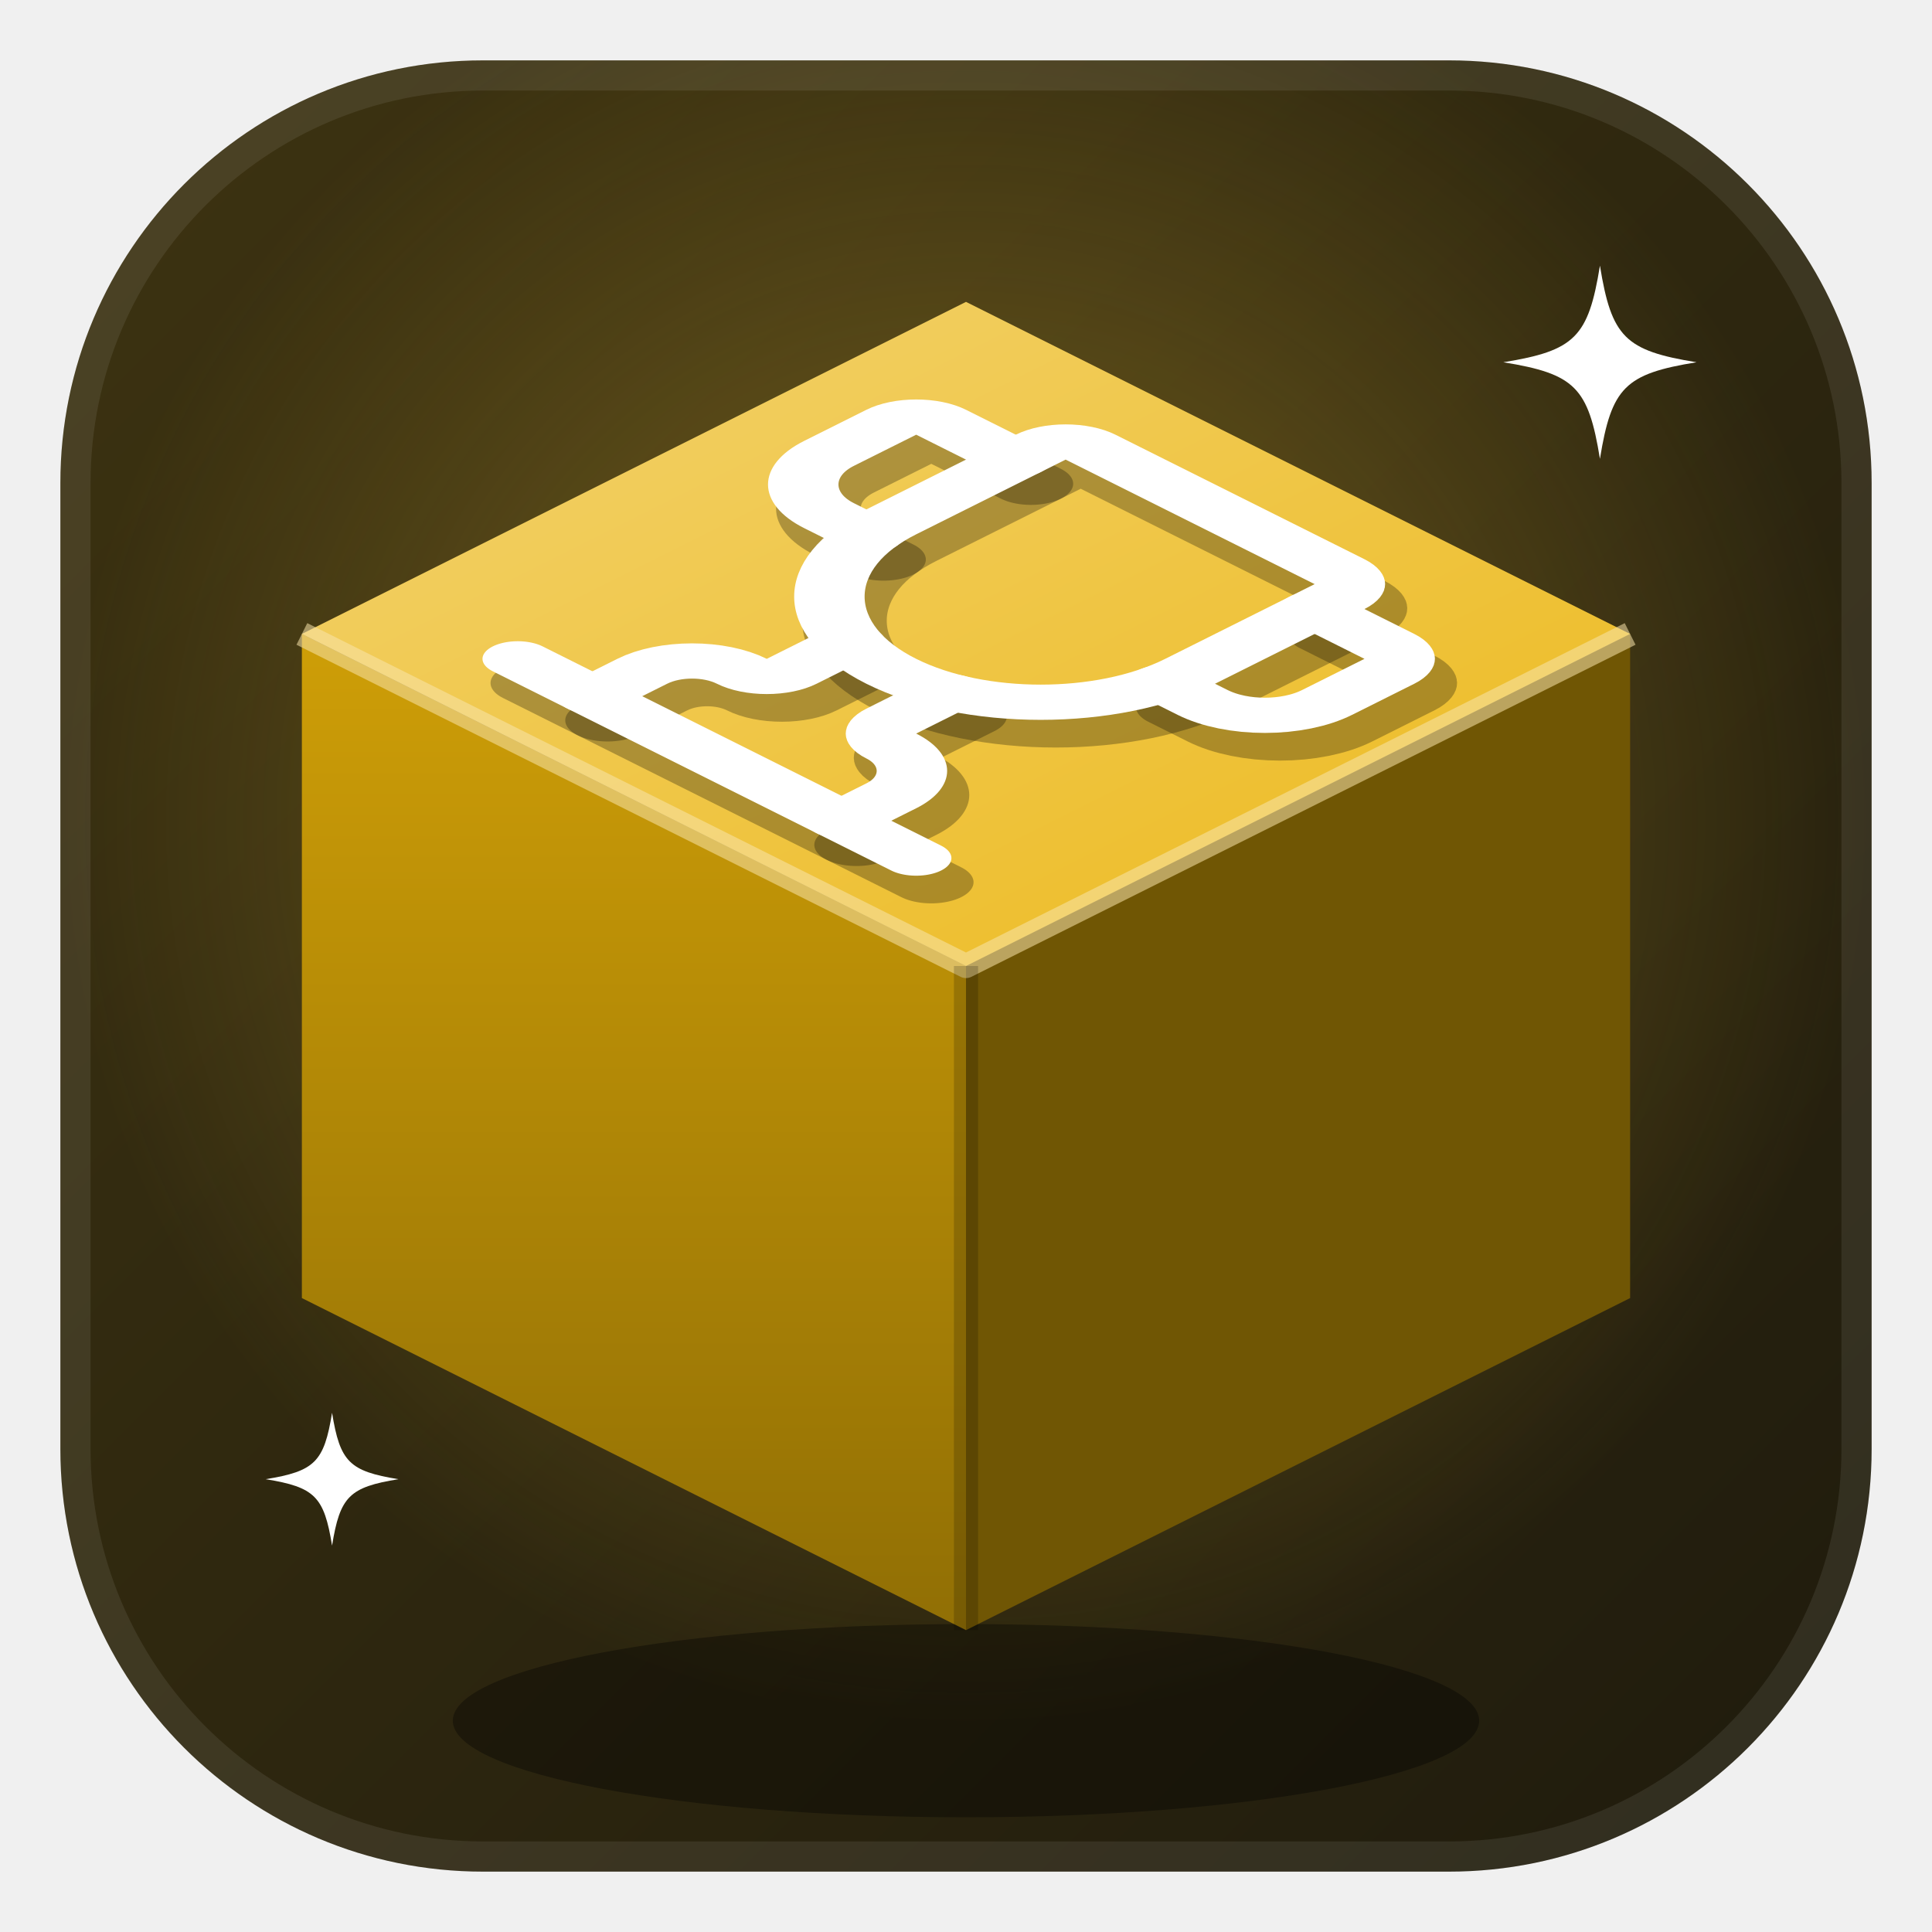
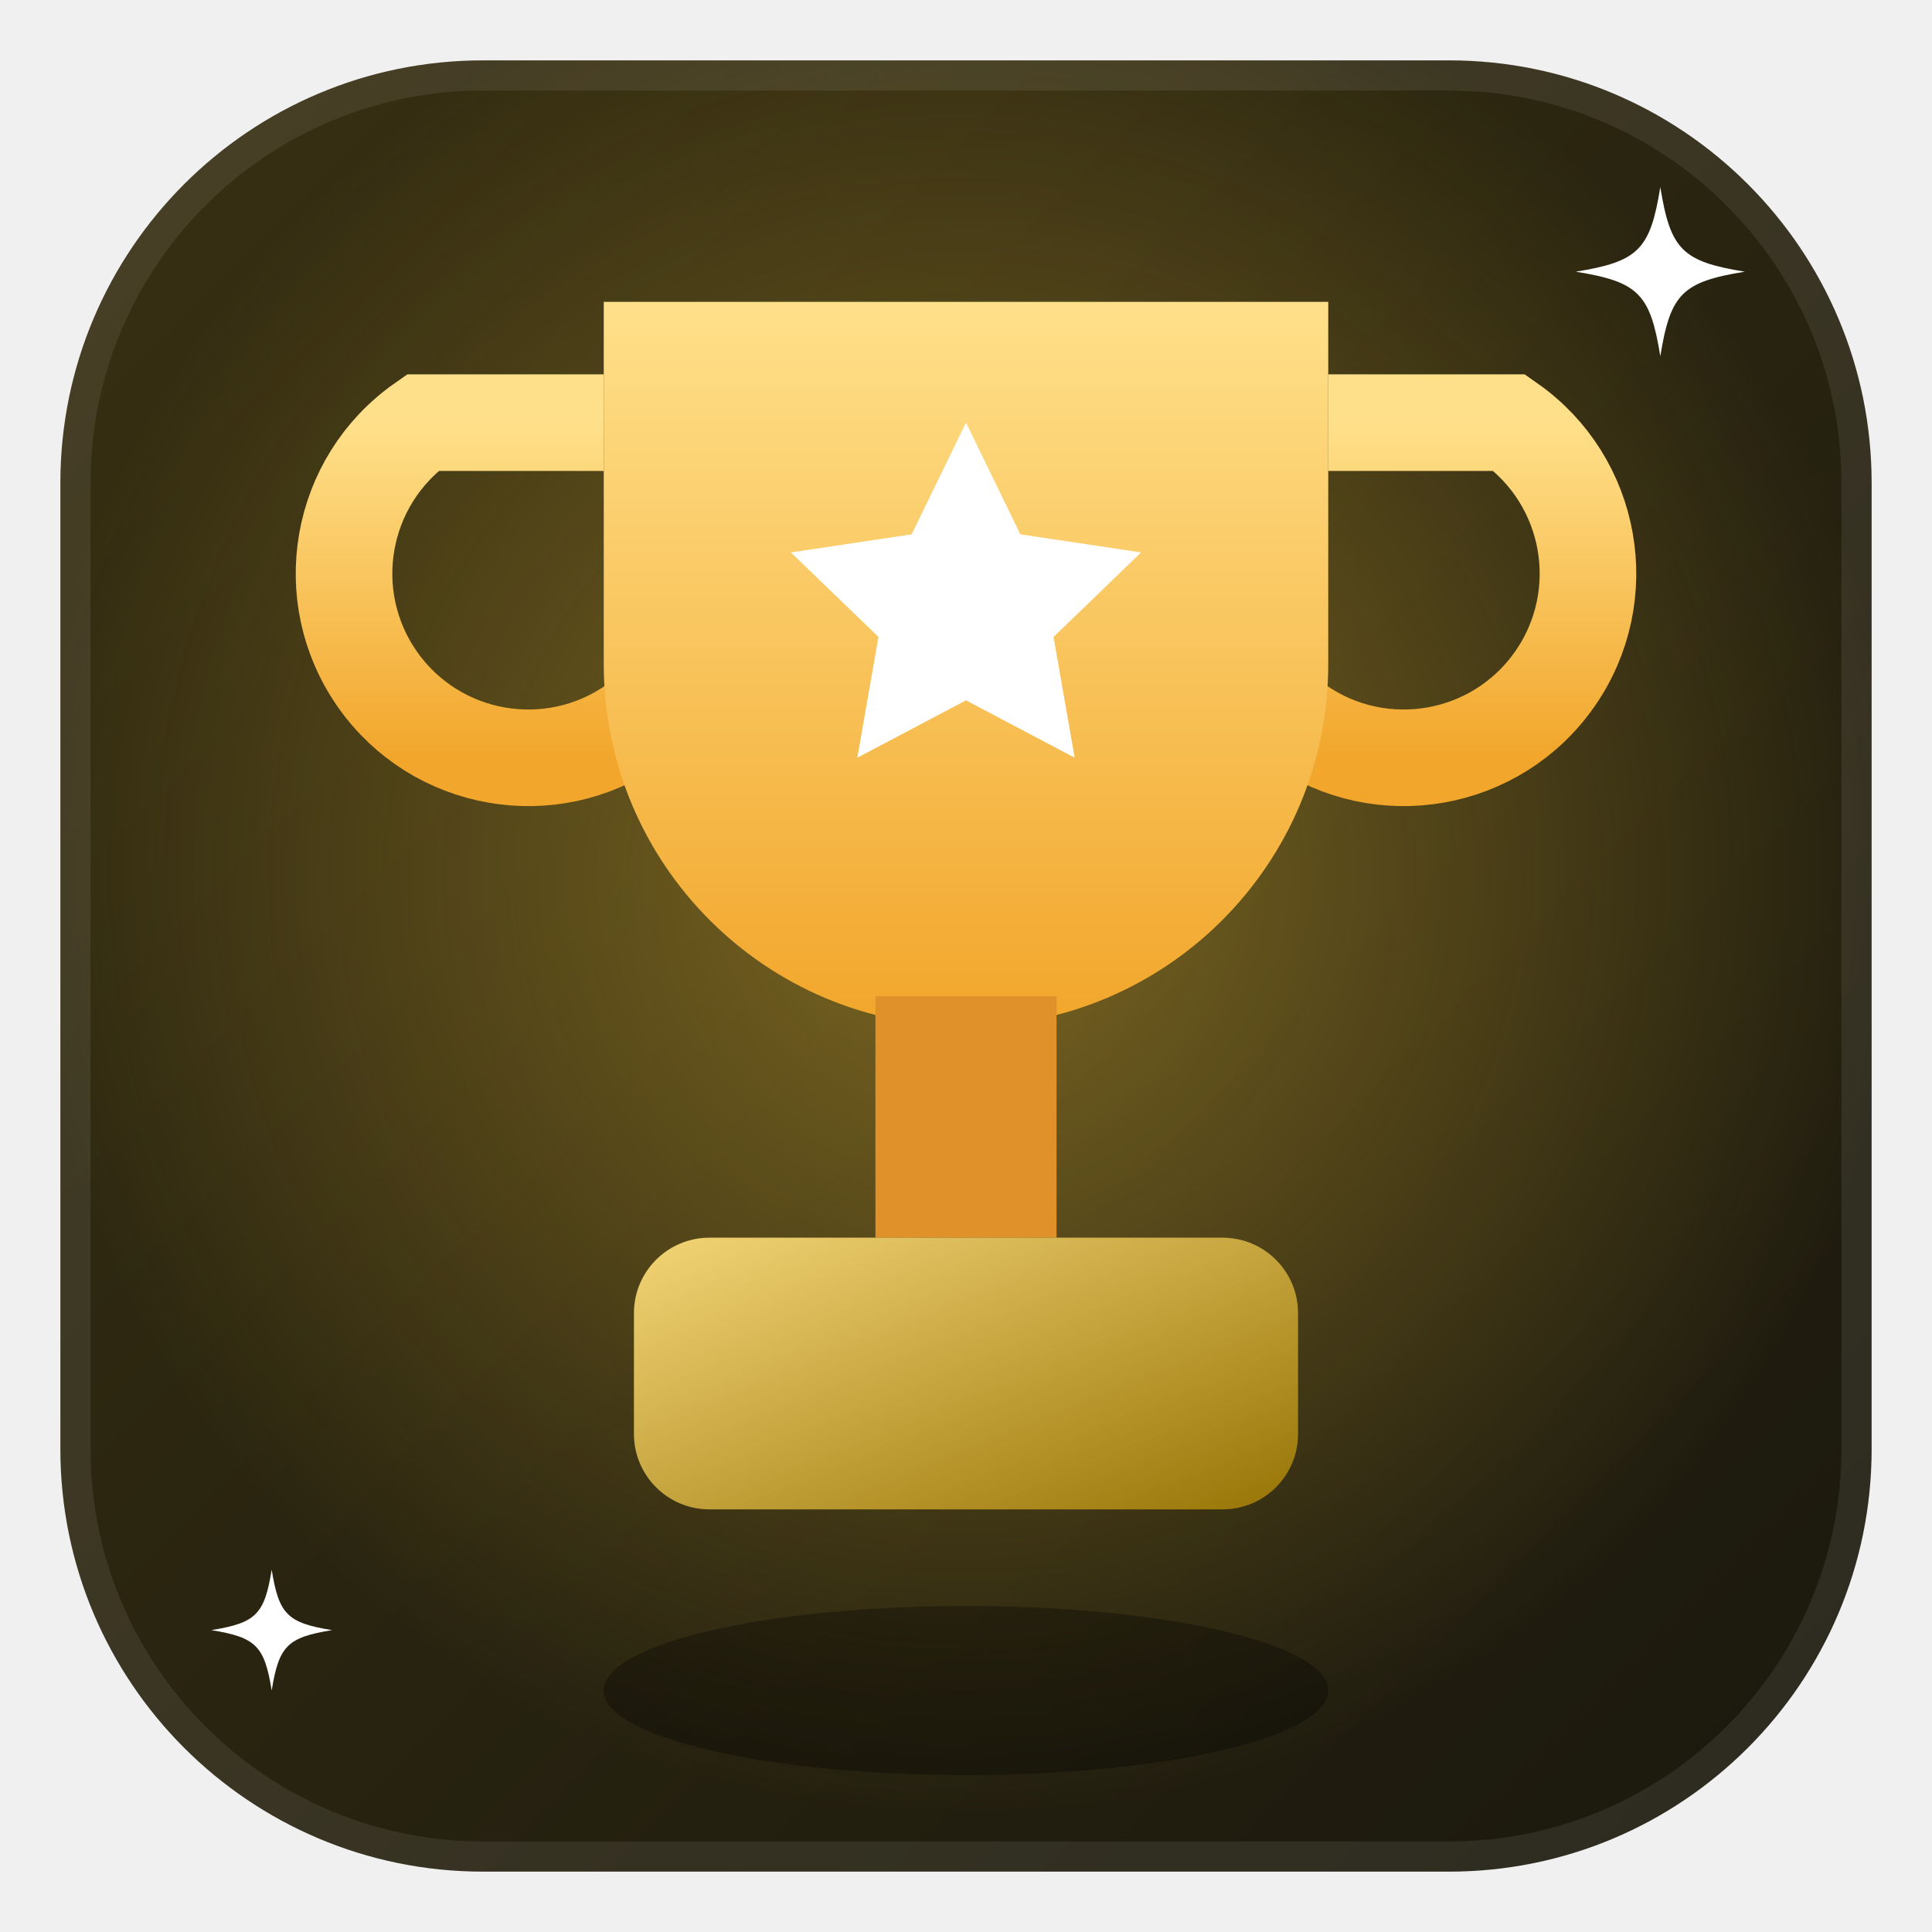
<svg xmlns="http://www.w3.org/2000/svg" viewBox="0 0 64 64" role="img" aria-hidden="true">
  <defs>
    <linearGradient id="bg" x1="0" y1="0" x2="1" y2="1">
-       <stop offset="0" stop-color="#3d3311" />
-       <stop offset="1" stop-color="#1f1b0d" />
+       <stop offset="0" stop-color="#383012" />
+       <stop offset="1" stop-color="#1a180e" />
    </linearGradient>
-     <radialGradient id="halo" cx=".5" cy=".42" r=".5">
-       <stop offset="0" stop-color="#eec239" stop-opacity=".38" />
+     <radialGradient id="halo" cx=".5" cy=".45" r=".52">
+       <stop offset="0" stop-color="#eec239" stop-opacity=".42" />
      <stop offset="1" stop-color="#eec239" stop-opacity="0" />
    </radialGradient>
-     <linearGradient id="it" x1="0" y1="0" x2="1" y2="1">
-       <stop offset="0" stop-color="#f3d370" />
-       <stop offset="1" stop-color="#ecb91c" />
+     <linearGradient id="im" x1="0" y1="0" x2="1" y2="1">
+       <stop offset="0" stop-color="#f3d577" />
+       <stop offset="1" stop-color="#987405" />
    </linearGradient>
-     <linearGradient id="il" x1="0" y1="0" x2="0" y2="1">
-       <stop offset="0" stop-color="#ce9e07" />
-       <stop offset="1" stop-color="#916f05" />
+     <linearGradient id="iv" x1="0" y1="0" x2="0" y2="1">
+       <stop offset="0" stop-color="#f3d577" />
+       <stop offset="1" stop-color="#eab308" />
    </linearGradient>
-     <linearGradient id="ish" x1="0" y1="0" x2="1" y2="0">
+     <linearGradient id="iw" x1="0" y1="0" x2="0" y2="1">
+       <stop offset="0" stop-color="#ffffff" />
+       <stop offset="1" stop-color="#dfe5ee" />
+     </linearGradient>
+     <linearGradient id="ig" x1="0" y1="0" x2="0" y2="1">
+       <stop offset="0" stop-color="#ffe08a" />
+       <stop offset="1" stop-color="#f2a62b" />
+     </linearGradient>
+     <radialGradient id="ih" cx=".3" cy=".25" r=".7">
+       <stop offset="0" stop-color="#fff" stop-opacity=".55" />
+       <stop offset="1" stop-color="#fff" stop-opacity="0" />
+     </radialGradient>
+     <linearGradient id="is" x1="0" y1="0" x2="1" y2="0">
      <stop offset="0" stop-color="#fff" stop-opacity="0" />
-       <stop offset=".5" stop-color="#fff" stop-opacity=".55" />
+       <stop offset=".5" stop-color="#fff" stop-opacity=".6" />
      <stop offset="1" stop-color="#fff" stop-opacity="0" />
    </linearGradient>
-     <clipPath id="ic">
-       <path d="M32 10 L54 21 L32 32 L10 21 Z" />
-     </clipPath>
  </defs>
-   <style>.ibob,.ishadow{transform-box:fill-box;transform-origin:50% 50%}@keyframes ib{0%,100%{transform:translateY(0)}50%{transform:translateY(-2.2px)}}@keyframes isd{0%,100%{transform:scaleX(1);opacity:.35}50%{transform:scaleX(.86);opacity:.22}}@keyframes is{0%,55%{transform:translateX(0)}100%{transform:translateX(78px)}}@keyframes ig{0%,100%{opacity:.9}50%{opacity:1}}.ibob{animation:ib 4.2s ease-in-out infinite}.ishadow{animation:isd 4.2s ease-in-out infinite}.ishine{animation:is 5.5s ease-in-out infinite}.iglow{animation:ig 4.2s ease-in-out infinite}.sp{transform-box:fill-box;transform-origin:50% 50%;animation:tw 3.2s ease-in-out infinite}@keyframes tw{0%,100%{opacity:.15;transform:scale(.4) rotate(0)}50%{opacity:.95;transform:scale(1) rotate(45deg)}}@media (prefers-reduced-motion:reduce){*{animation:none!important}}</style>
+   <style>.ifl,.ipu,.ibl,.isp,.iwg,.iri,.isd,.ipop{transform-box:fill-box;transform-origin:50% 50%}.igr{transform-box:fill-box;transform-origin:50% 100%}@keyframes ifl{0%,100%{transform:translateY(0)}50%{transform:translateY(-2px)}}.ifl{animation:ifl 4.2s ease-in-out infinite}@keyframes isd{0%,100%{transform:scaleX(1);opacity:.32}50%{transform:scaleX(.85);opacity:.2}}.isd{animation:isd 4.2s ease-in-out infinite}@keyframes ipu{0%,100%{opacity:.55}50%{opacity:1}}.ipu{animation:ipu 2.4s ease-in-out infinite}@keyframes ibl{0%,44%,56%,100%{opacity:1}50%{opacity:.15}}.ibl{animation:ibl 3s steps(1,end) infinite}@keyframes isp{to{transform:rotate(360deg)}}.isp{animation:isp 14s linear infinite}@keyframes iwg{0%,100%{transform:rotate(-6deg)}50%{transform:rotate(6deg)}}.iwg{animation:iwg 3.4s ease-in-out infinite}@keyframes iri{0%{transform:translateY(2px);opacity:.7}100%{transform:translateY(-3.5px);opacity:1}}.iri{animation:iri 1.6s ease-in-out infinite alternate}@keyframes igr{0%,100%{transform:scaleY(.55)}50%{transform:scaleY(1)}}.igr{animation:igr 2.8s ease-in-out infinite}@keyframes ipop{0%,100%{transform:scale(.9)}50%{transform:scale(1.08)}}.ipop{animation:ipop 2.6s ease-in-out infinite}@keyframes ish{0%,60%{transform:translateX(-30px)}100%{transform:translateX(70px)}}.ish{animation:ish 5s ease-in-out infinite}@keyframes idash{to{stroke-dashoffset:-40}}.idash{animation:idash 2.4s linear infinite}@keyframes isw{0%,100%{transform:rotate(-50deg)}50%{transform:rotate(35deg)}}.tw{transform-box:fill-box;transform-origin:50% 50%;animation:tw 3.2s ease-in-out infinite}@keyframes tw{0%,100%{opacity:.15;transform:scale(.4) rotate(0)}50%{opacity:.95;transform:scale(1) rotate(45deg)}}@media (prefers-reduced-motion:reduce){*{animation:none!important}}</style>
  <rect x="2" y="2" width="60" height="60" rx="14" fill="url(#bg)" />
  <rect x="2" y="2" width="60" height="60" rx="14" fill="url(#halo)" />
  <rect x="2.5" y="2.5" width="59" height="59" rx="13.5" fill="none" stroke="#fff" stroke-opacity=".08" />
-   <g class="ibob">
-     <ellipse cx="32" cy="57" rx="17" ry="3.2" fill="#000" opacity=".35" class="ishadow" />
-     <path d="M10 21 L32 32 V54 L10 43 Z" fill="url(#il)" />
-     <path d="M54 21 L32 32 V54 L54 43 Z" fill="#705604" />
-     <path d="M32 10 L54 21 L32 32 L10 21 Z" fill="url(#it)" />
-     <path d="M10 21 L32 32 L54 21" fill="none" stroke="#f8e4a9" stroke-opacity=".55" stroke-width=".8" stroke-linejoin="round" />
-     <path d="M32 32 V54" stroke="#000" stroke-opacity=".18" stroke-width=".8" />
+   <clipPath id="ic">
+     <path d="M20 10h24v12a12 12 0 0 1-24 0z" />
+   </clipPath>
+   <ellipse class="isd" cx="32" cy="56" rx="12" ry="2.8" fill="#000" opacity=".32" />
+   <g class="ifl">
+     <path d="M20 14h-6a6 6 0 0 0 7 10M44 14h6a6 6 0 0 1-7 10" fill="none" stroke="url(#ig)" stroke-width="3.2" />
+     <path d="M20 10h24v12a12 12 0 0 1-24 0z" fill="url(#ig)" />
    <g clip-path="url(#ic)">
-       <rect class="ishine" x="-14" y="6" width="14" height="30" fill="url(#ish)" transform="skewX(-25)" />
+       <rect class="ish" x="0" y="0" width="10" height="64" fill="url(#is)" transform="skewX(-20)" />
    </g>
-     <g transform="translate(.5 .8)">
-       <g transform="matrix(0.825 0.4125 -0.825 0.4125 32 11.100)" fill="none" stroke="#000" stroke-opacity=".28" stroke-width="2.4" stroke-linecap="round" stroke-linejoin="round">
-         <path d="M10 14.66V17a1 1 0 0 1-1 1 2 2 0 0 0-2 2v2" />
-         <path d="M14 14.66V17a1 1 0 0 0 1 1 2 2 0 0 1 2 2v2" />
-         <path d="M17.916 10H19.5A2.5 2.5 0 0 0 22 7.5V5a1 1 0 0 0-1-1h-3" />
-         <path d="M4 22h16" />
-         <path d="M6 9a6 6 0 0 0 12 0V3a1 1 0 0 0-1-1H7a1 1 0 0 0-1 1z" />
-         <path d="M6.084 10H4.5A2.5 2.5 0 0 1 2 7.5V5a1 1 0 0 1 1-1h3" />
-       </g>
-     </g>
-     <g class="iglow" transform="matrix(0.825 0.4125 -0.825 0.4125 32 11.100)" fill="none" stroke="#fff" stroke-width="2" stroke-linecap="round" stroke-linejoin="round">
-       <path d="M10 14.66V17a1 1 0 0 1-1 1 2 2 0 0 0-2 2v2" />
-       <path d="M14 14.66V17a1 1 0 0 0 1 1 2 2 0 0 1 2 2v2" />
-       <path d="M17.916 10H19.5A2.5 2.5 0 0 0 22 7.5V5a1 1 0 0 0-1-1h-3" />
-       <path d="M4 22h16" />
-       <path d="M6 9a6 6 0 0 0 12 0V3a1 1 0 0 0-1-1H7a1 1 0 0 0-1 1z" />
-       <path d="M6.084 10H4.5A2.5 2.5 0 0 1 2 7.5V5a1 1 0 0 1 1-1h3" />
-     </g>
+     <rect x="29" y="33" width="6" height="8" fill="#e0912a" />
+     <rect x="21" y="41" width="22" height="9" rx="2.5" fill="url(#im)" />
+     <path class="ipop" d="M32 14l1.8 3.7 4 .6-2.9 2.8.7 4-3.6-1.9-3.6 1.9.7-4-2.9-2.8 4-.6z" fill="#fff" />
  </g>
-   <g transform="translate(53 12) scale(.32)">
-     <path class="sp" d="M0 -10 C1.2 -2.6 2.6 -1.2 10 0 C2.6 1.2 1.2 2.6 0 10 C-1.2 2.6 -2.6 1.2 -10 0 C-2.6 -1.2 -1.2 -2.6 0 -10Z" fill="#fff" />
+   <g transform="translate(55 9) scale(.28)">
+     <path class="tw" d="M0 -10 C1.2 -2.6 2.6 -1.2 10 0 C2.6 1.2 1.2 2.6 0 10 C-1.2 2.6 -2.6 1.2 -10 0 C-2.6 -1.2 -1.2 -2.6 0 -10Z" fill="#fff" />
  </g>
-   <g transform="translate(11 49) scale(.22)">
-     <path class="sp" style="animation-delay:1.4s" d="M0 -10 C1.2 -2.6 2.6 -1.2 10 0 C2.6 1.2 1.2 2.6 0 10 C-1.2 2.6 -2.6 1.2 -10 0 C-2.6 -1.2 -1.2 -2.6 0 -10Z" fill="#fff" />
+   <g transform="translate(9 54) scale(.2)">
+     <path class="tw" style="animation-delay:1.4s" d="M0 -10 C1.2 -2.6 2.6 -1.2 10 0 C2.6 1.2 1.2 2.6 0 10 C-1.2 2.6 -2.6 1.2 -10 0 C-2.6 -1.2 -1.2 -2.6 0 -10Z" fill="#fff" />
  </g>
</svg>
